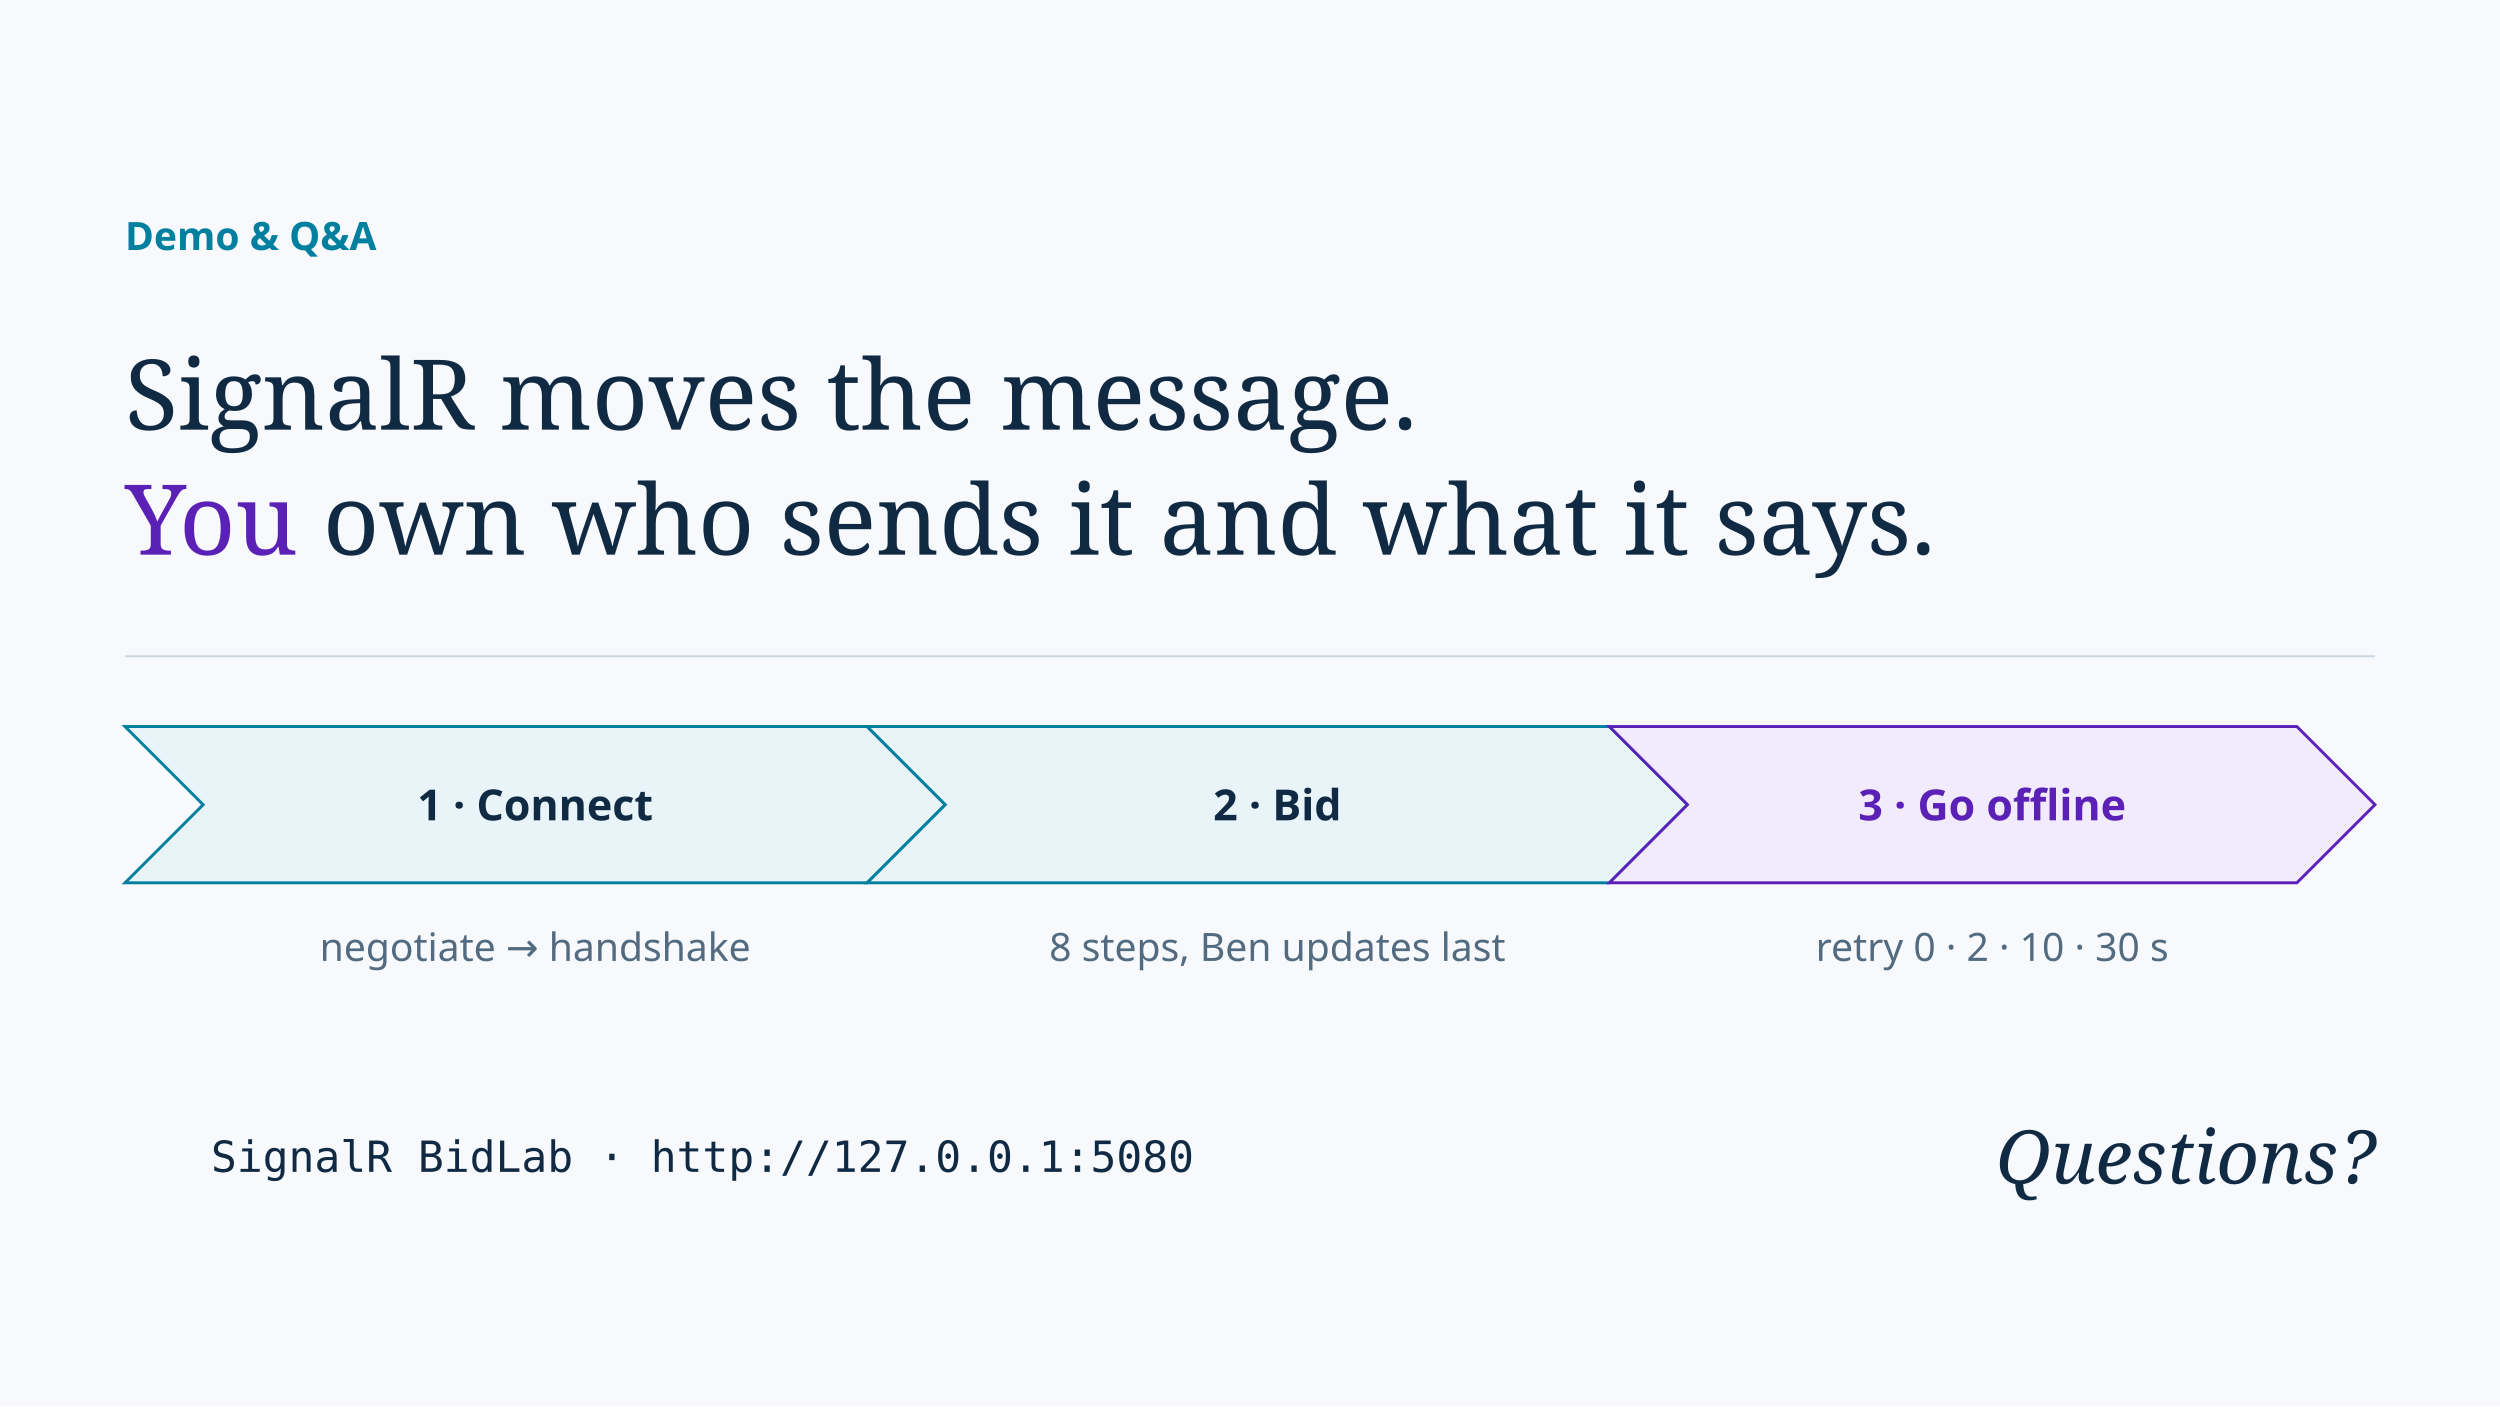
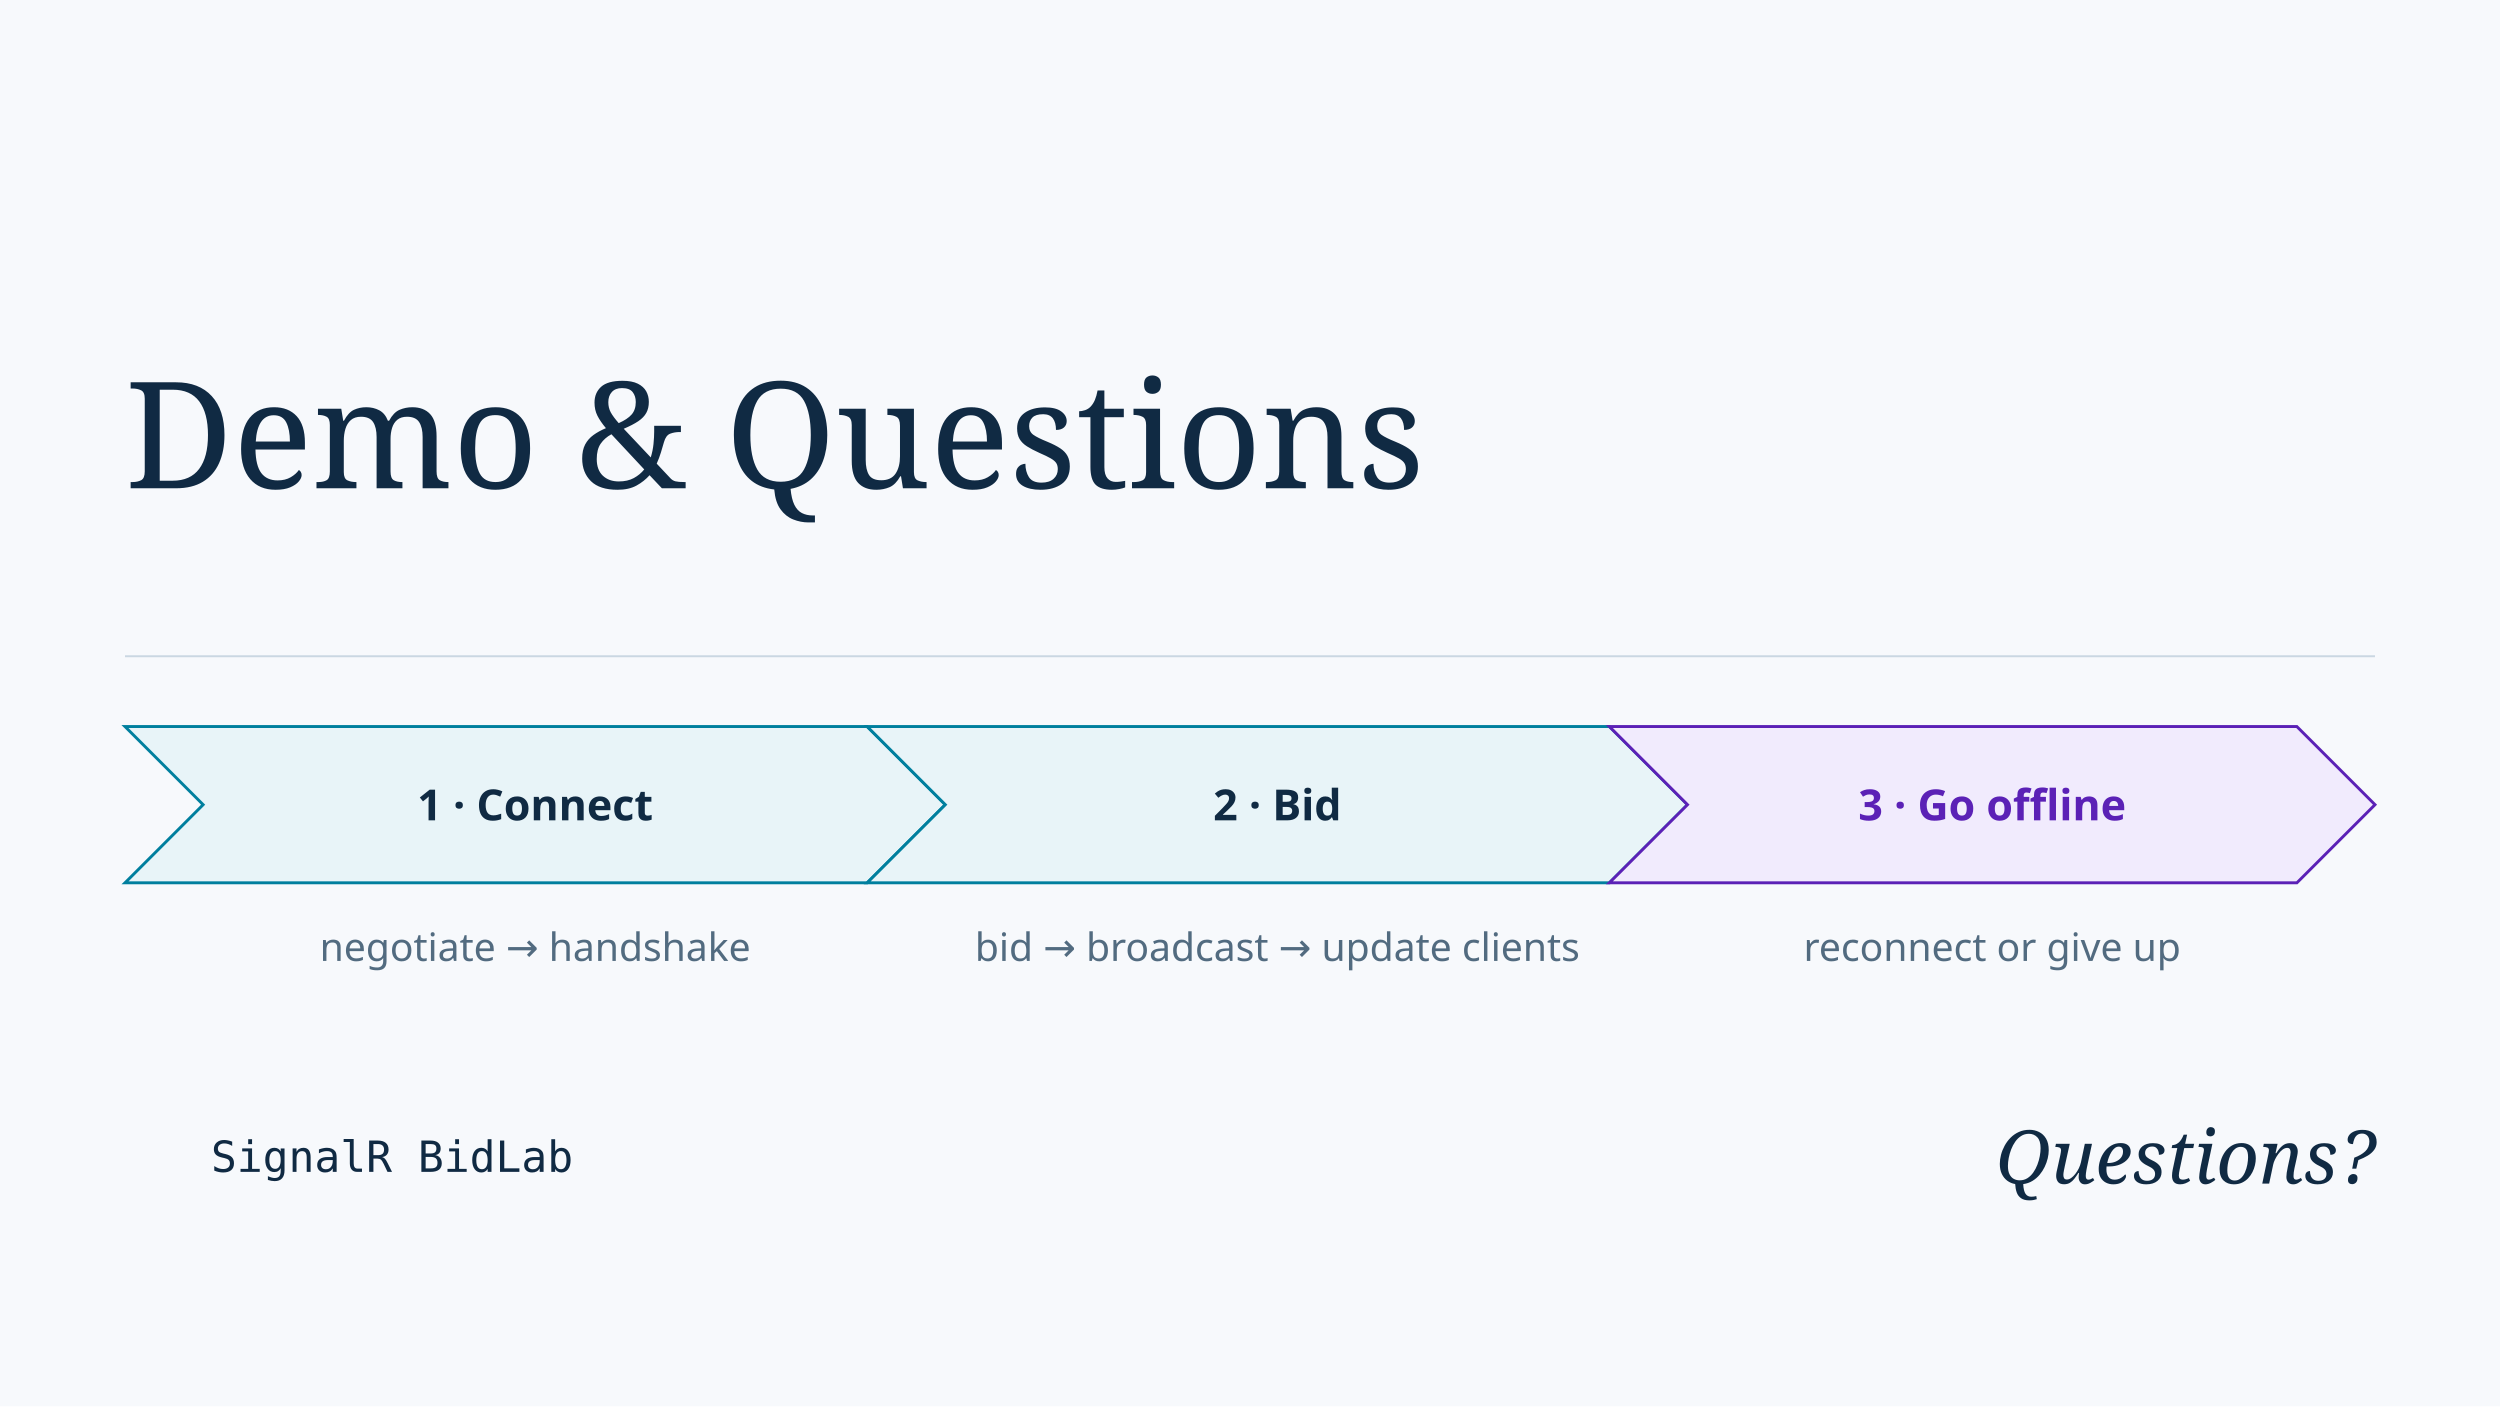
<svg xmlns="http://www.w3.org/2000/svg" viewBox="0 0 1280 720" data-pptx-page-role="ending" font-family="Segoe UI, sans-serif">
  <rect id="bg" data-pptx-role="background" x="0" y="0" width="1280" height="720" fill="#F7F9FC" />
-   <g id="kicker" data-pptx-bounds="64 104 600 34">
-     <text x="64" y="128" font-size="20" font-weight="600" fill="#007F9E">Demo &amp; Q&amp;A</text>
-   </g>
-   <g id="takeaway" data-pptx-bounds="64 160 1152 150" font-family="Cambria, serif" font-size="50" fill="#102A43">
-     <text x="64" y="220">SignalR moves the message.<tspan x="64" dy="64">
-         <tspan fill="#5B21B6">You</tspan> own who sends it and what it says.</tspan>
-     </text>
+   <g id="takeaway" data-pptx-bounds="64 160 1152 150">
+     <text x="64" y="250" font-family="Cambria, serif" font-size="76" fill="#102A43">Demo &amp; Questions</text>
  </g>
  <line id="takeaway-rule" data-pptx-role="decoration" x1="64" y1="336" x2="1216" y2="336" stroke="#CAD7E2" stroke-width="1" />
  <g id="p15-scene-1" data-pptx-authoring="preset" data-pptx-object="shape" data-pptx-prst="chevron" data-pptx-frame="64 372 420 80" fill="#E8F4F8" stroke="#007F9E" stroke-width="1.5">
    <path d="M 64 372 L 444 372 L 484 412 L 444 452 L 64 452 L 104 412 Z" />
  </g>
  <g id="p15-scene-2" data-pptx-authoring="preset" data-pptx-object="shape" data-pptx-prst="chevron" data-pptx-frame="444 372 420 80" fill="#E8F4F8" stroke="#007F9E" stroke-width="1.5">
    <path d="M 444 372 L 824 372 L 864 412 L 824 452 L 444 452 L 484 412 Z" />
  </g>
  <g id="p15-scene-3" data-pptx-authoring="preset" data-pptx-object="shape" data-pptx-prst="chevron" data-pptx-frame="824 372 392 80" fill="#F1EBFD" stroke="#5B21B6" stroke-width="1.5">
    <path d="M 824 372 L 1176 372 L 1216 412 L 1176 452 L 824 452 L 864 412 Z" />
  </g>
  <g id="scene-labels" data-pptx-bounds="64 392 1152 120" text-anchor="middle">
    <g font-size="22" font-weight="bold" fill="#102A43">
      <text x="274" y="420">1 · Connect</text>
      <text x="654" y="420">2 · Bid</text>
      <text x="1020" y="420" fill="#5B21B6">3 · Go offline</text>
    </g>
    <g font-size="20" fill="#526B80">
      <text x="274" y="492">negotiate → handshake</text>
-       <text x="654" y="492">8 steps, Ben updates last</text>
-       <text x="1020" y="492">retry 0 · 2 · 10 · 30 s</text>
+       <text x="654" y="492">bid → broadcast → update clients</text>
+       <text x="1020" y="492">reconnect or give up</text>
    </g>
  </g>
  <g id="demo-link" data-pptx-bounds="64 560 1152 76">
    <use data-icon="tabler-outline/browser" x="64" y="574" width="32" height="32" fill="#007F9E" stroke-width="2" />
-     <text x="108" y="600" font-family="Consolas, monospace" font-size="22" fill="#102A43">SignalR BidLab · http://127.0.0.1:5080</text>
+     <text x="108" y="600" font-family="Consolas, monospace" font-size="22" fill="#102A43">SignalR BidLab</text>
    <text x="1216" y="606" font-family="Cambria, serif" font-size="38" font-style="italic" fill="#102A43" text-anchor="end">Questions?</text>
  </g>
</svg>
